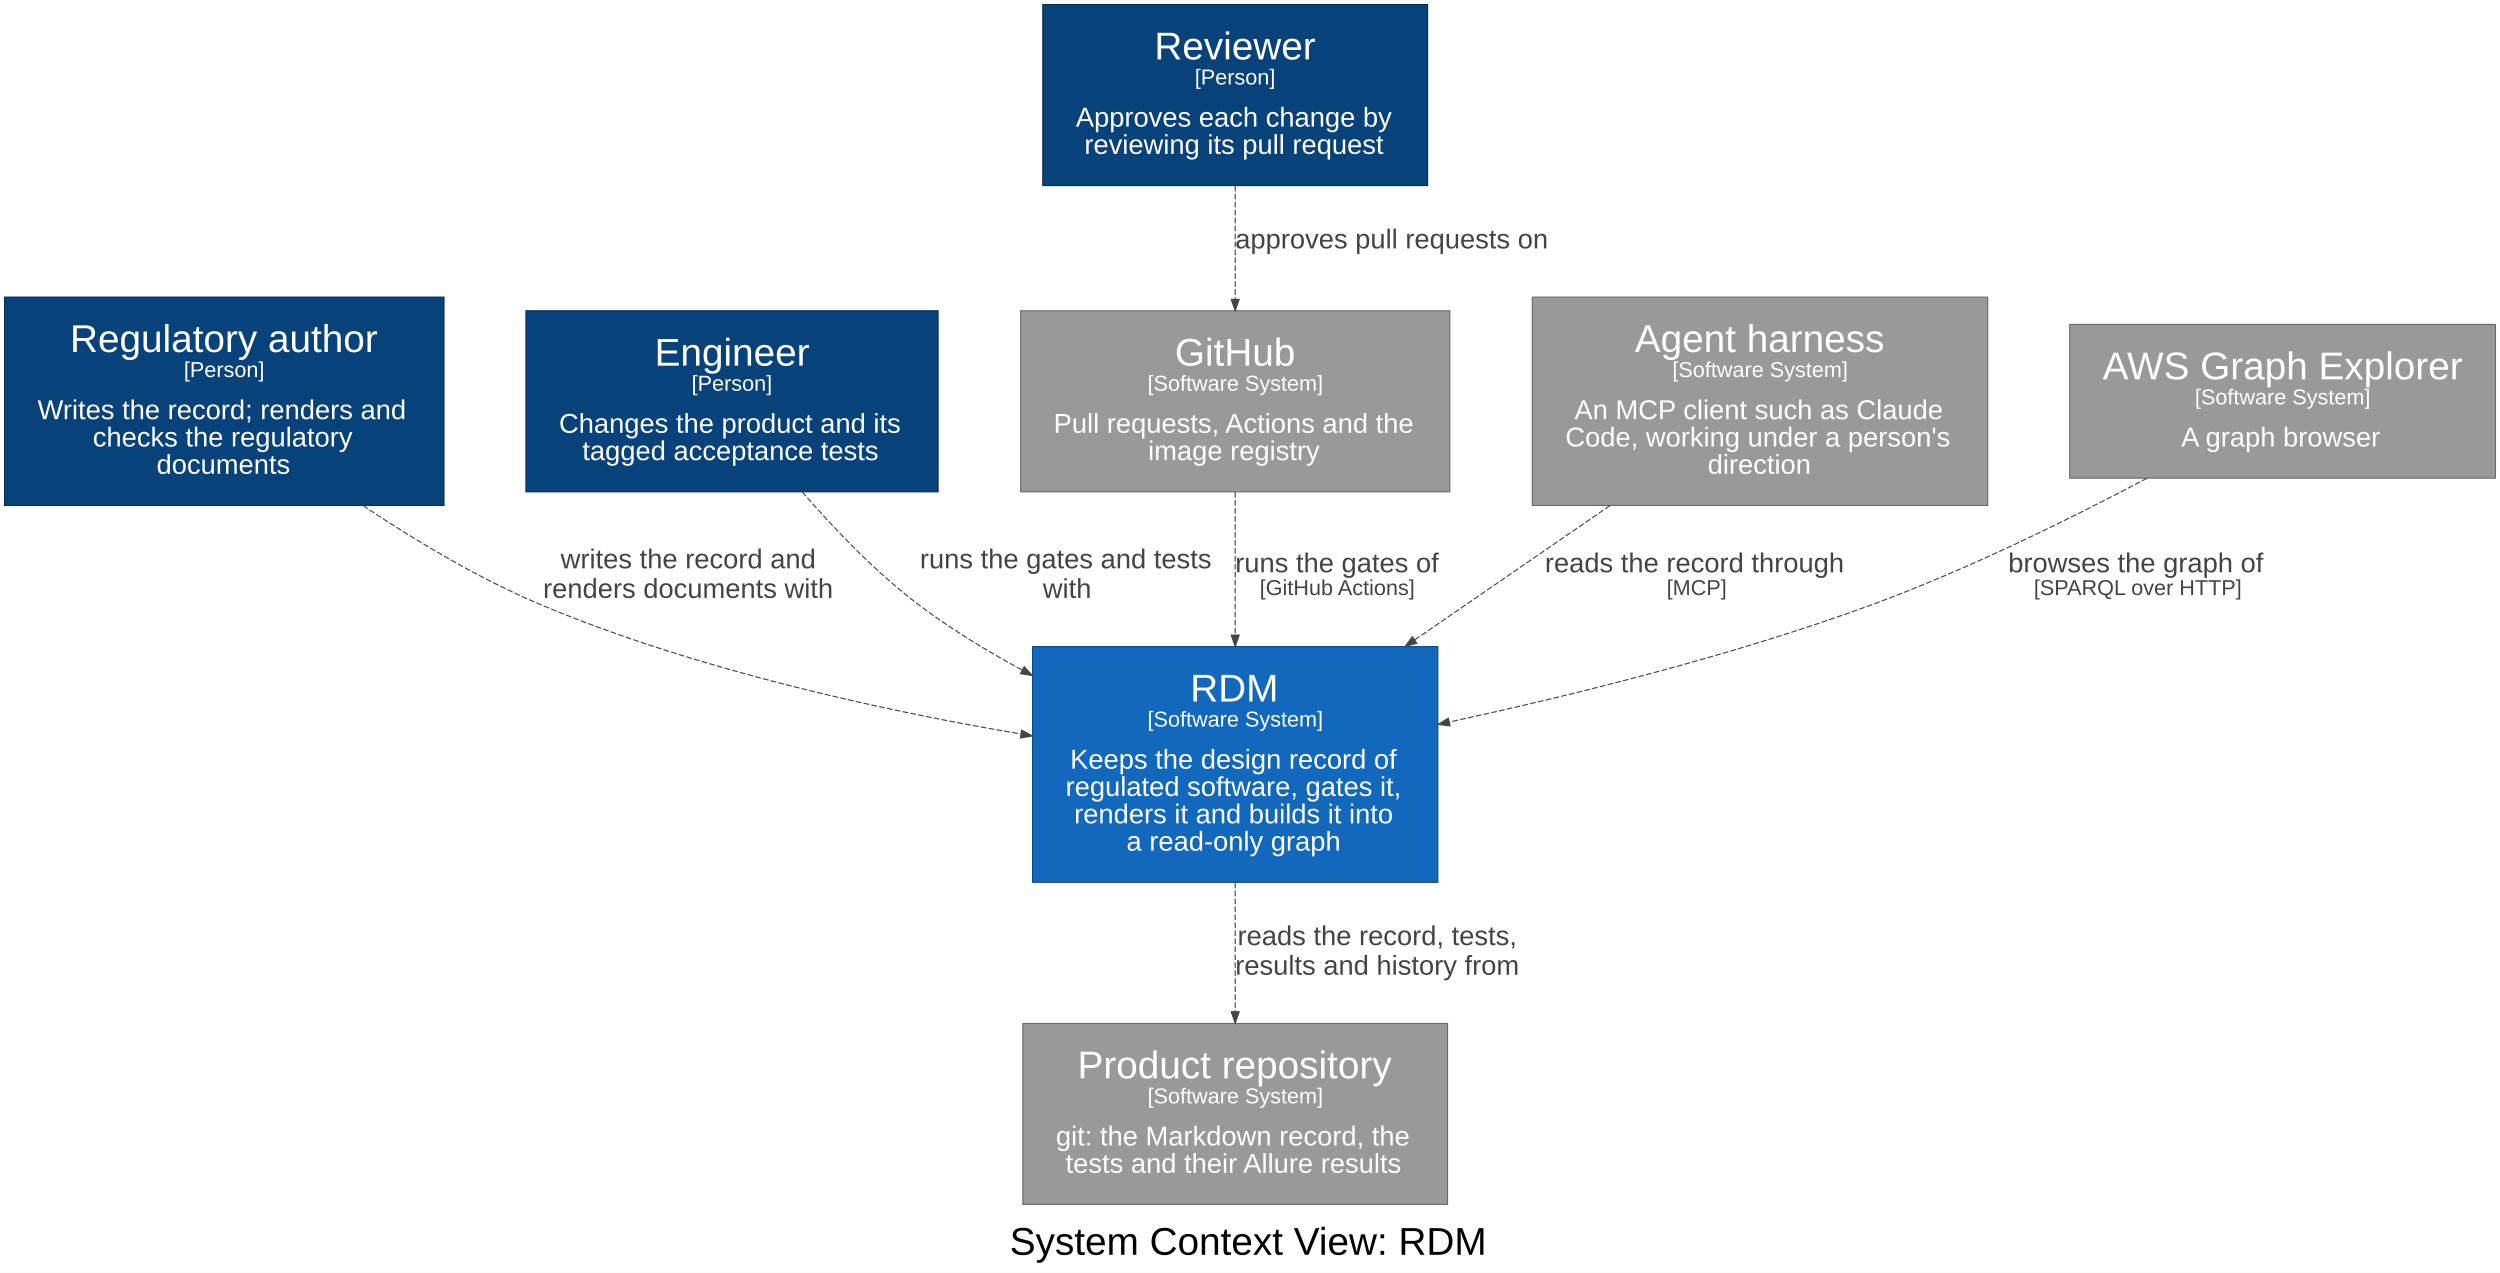
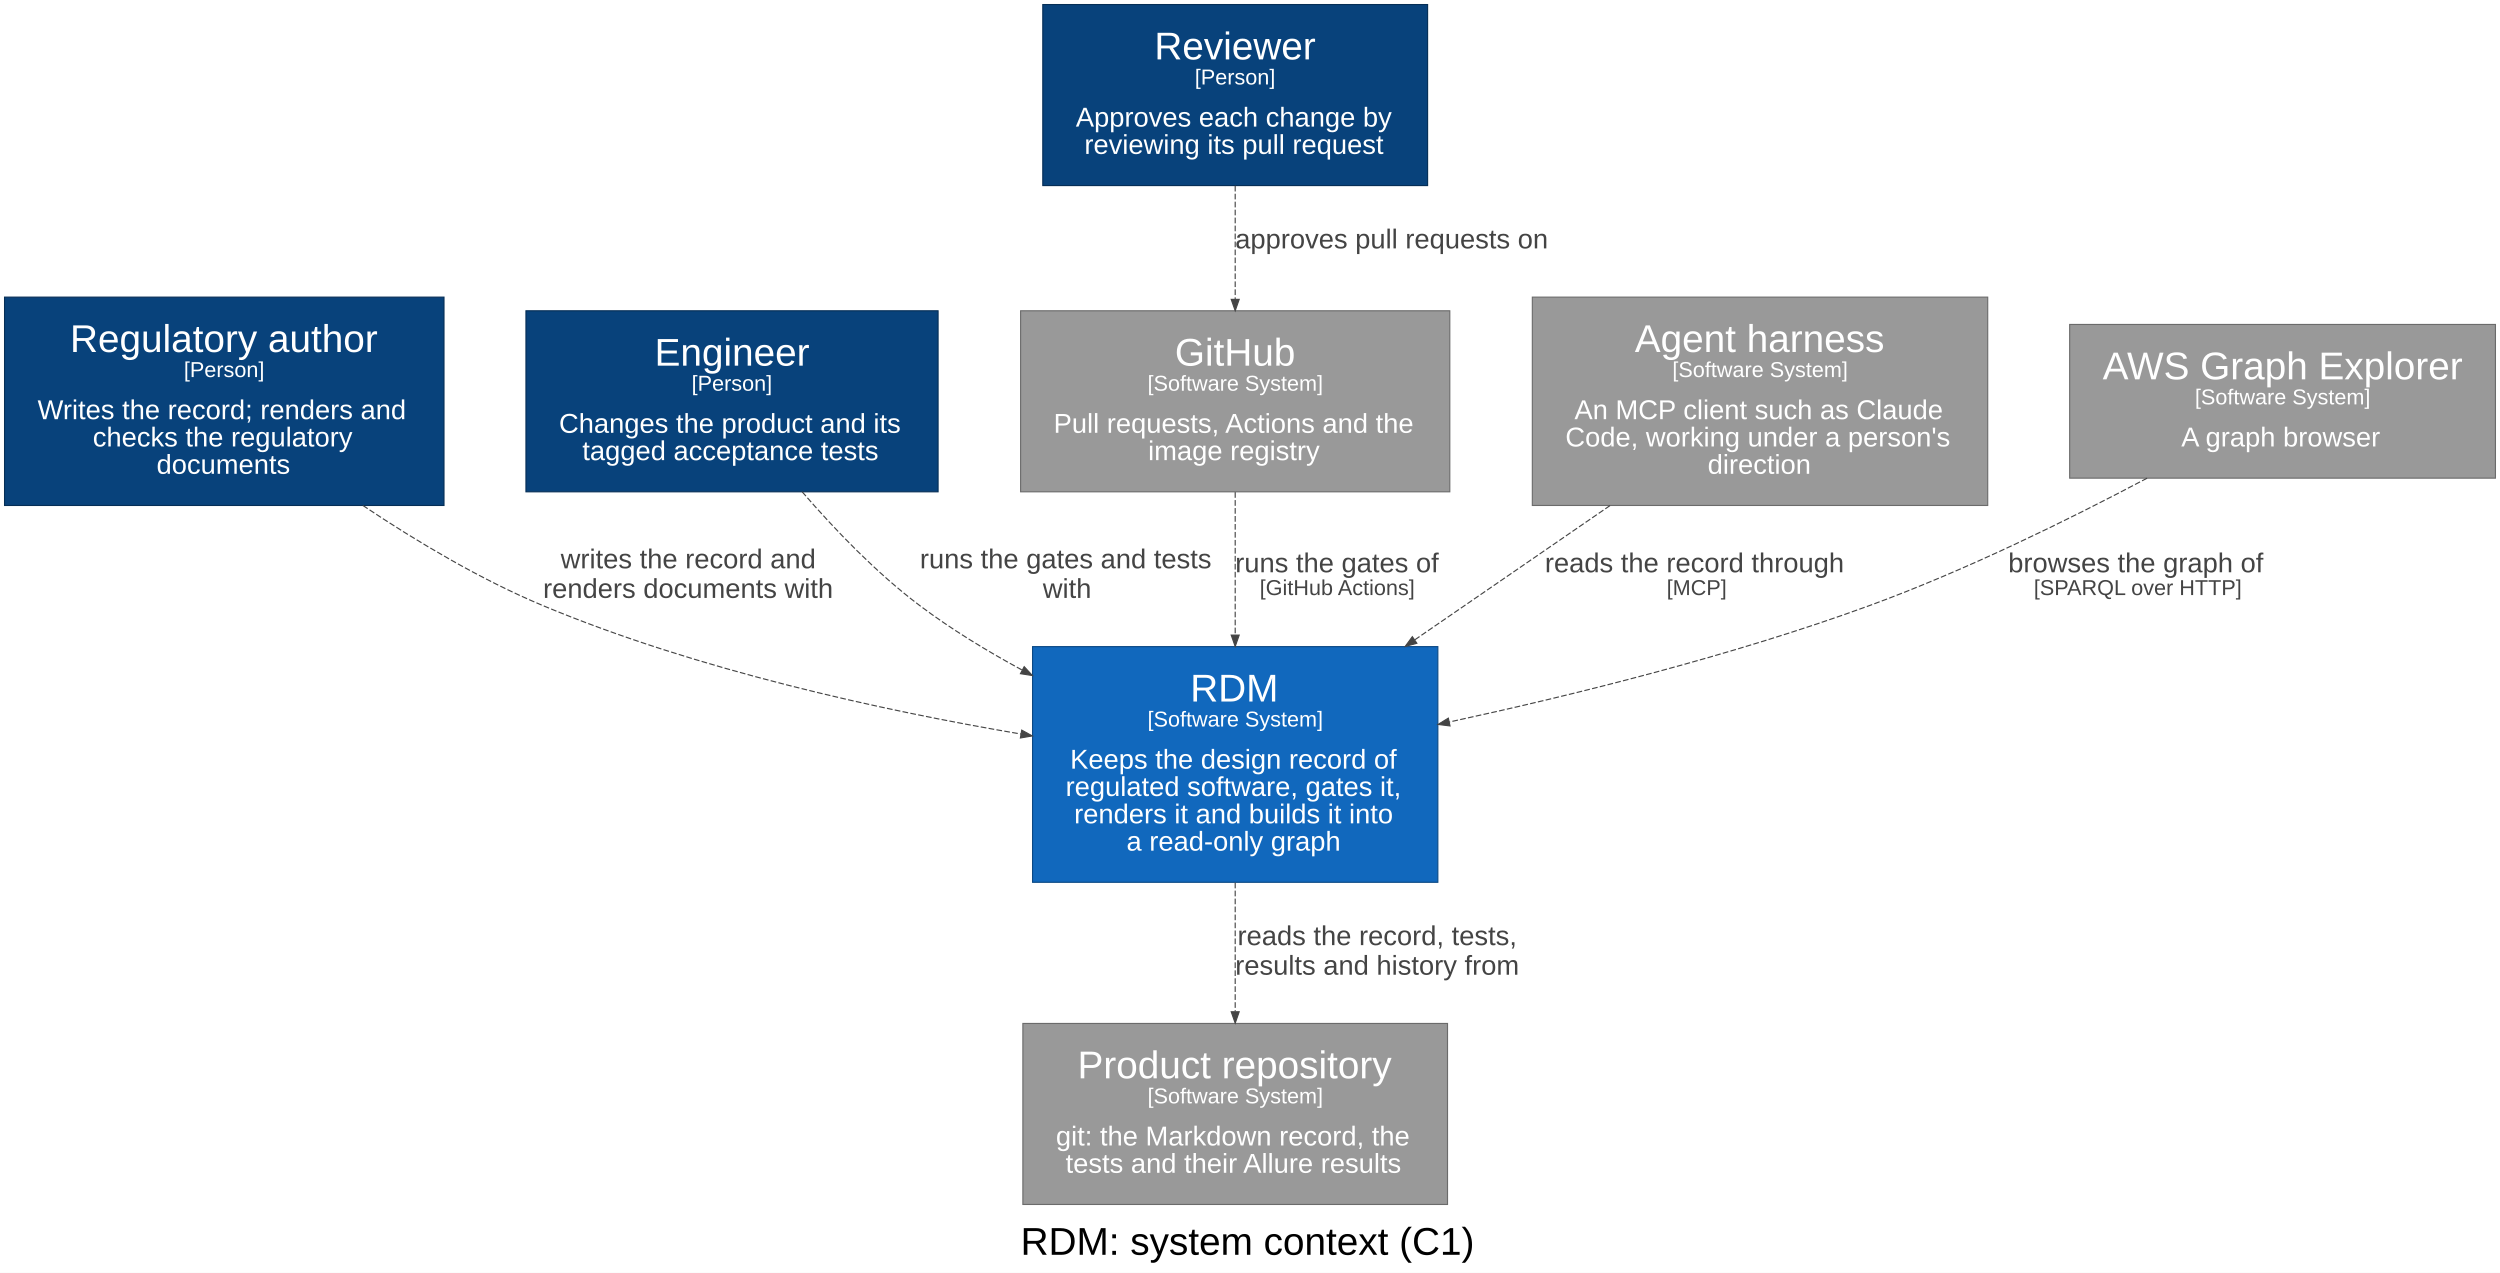
<svg xmlns="http://www.w3.org/2000/svg" width="2196pt" height="1118pt" viewBox="0.00 0.00 2196.00 1118.00">
  <g id="graph0" class="graph" transform="scale(1 1) rotate(0) translate(4 1114)">
    <polygon fill="white" stroke="transparent" points="-4,4 -4,-1114 2192,-1114 2192,4 -4,4" />
-     <text text-anchor="start" x="883" y="-11.8" font-family="Arial" font-size="34.00">System Context View: RDM</text>
+     <text text-anchor="start" x="892.5" y="-11.8" font-family="Arial" font-size="34.00">RDM: system context (C1)</text>
    <g id="1" class="node">
      <polygon fill="#08427b" stroke="#052e56" points="386,-853 0,-853 0,-670 386,-670 386,-853" />
      <text text-anchor="start" x="57.5" y="-804.8" font-family="Arial" font-size="34.00" fill="#ffffff">Regulatory author</text>
      <text text-anchor="start" x="157.5" y="-782.8" font-family="Arial" font-size="19.00" fill="#ffffff">[Person]</text>
      <text text-anchor="start" x="29" y="-745.8" font-family="Arial" font-size="24.00" fill="#ffffff">Writes the record; renders and</text>
      <text text-anchor="start" x="77.5" y="-721.8" font-family="Arial" font-size="24.00" fill="#ffffff">checks the regulatory</text>
      <text text-anchor="start" x="133.5" y="-697.8" font-family="Arial" font-size="24.00" fill="#ffffff">documents</text>
    </g>
    <g id="4" class="node">
      <polygon fill="#1168bd" stroke="#0b4884" points="1259,-546 903,-546 903,-339 1259,-339 1259,-546" />
      <text text-anchor="start" x="1041.5" y="-497.8" font-family="Arial" font-size="34.00" fill="#ffffff">RDM</text>
      <text text-anchor="start" x="1004" y="-475.8" font-family="Arial" font-size="19.00" fill="#ffffff">[Software System]</text>
      <text text-anchor="start" x="936" y="-438.8" font-family="Arial" font-size="24.00" fill="#ffffff">Keeps the design record of</text>
      <text text-anchor="start" x="932" y="-414.8" font-family="Arial" font-size="24.00" fill="#ffffff">regulated software, gates it,</text>
      <text text-anchor="start" x="939.5" y="-390.8" font-family="Arial" font-size="24.00" fill="#ffffff">renders it and builds it into</text>
      <text text-anchor="start" x="985.5" y="-366.8" font-family="Arial" font-size="24.00" fill="#ffffff">a read-only graph</text>
    </g>
    <g id="55" class="edge">
      <path fill="none" stroke="#444444" stroke-dasharray="5,2" d="M314.78,-669.96C362.18,-638.26 418.21,-604.89 473,-582 608.07,-525.57 770.07,-490.11 892.87,-469.22" />
      <polygon fill="#444444" stroke="#444444" points="893.48,-472.66 902.76,-467.55 892.32,-465.76 893.48,-472.66" />
      <text text-anchor="start" x="488.5" y="-614.8" font-family="Arial" font-size="24.00" fill="#444444">writes the record and</text>
      <text text-anchor="start" x="473" y="-588.8" font-family="Arial" font-size="24.00" fill="#444444">renders documents with</text>
    </g>
    <g id="2" class="node">
      <polygon fill="#08427b" stroke="#052e56" points="820,-841 458,-841 458,-682 820,-682 820,-841" />
      <text text-anchor="start" x="571" y="-792.8" font-family="Arial" font-size="34.00" fill="#ffffff">Engineer</text>
      <text text-anchor="start" x="603.5" y="-770.8" font-family="Arial" font-size="19.00" fill="#ffffff">[Person]</text>
      <text text-anchor="start" x="487" y="-733.8" font-family="Arial" font-size="24.00" fill="#ffffff">Changes the product and its</text>
      <text text-anchor="start" x="507.5" y="-709.8" font-family="Arial" font-size="24.00" fill="#ffffff">tagged acceptance tests</text>
    </g>
    <g id="56" class="edge">
      <path fill="none" stroke="#444444" stroke-dasharray="5,2" d="M700.63,-681.99C729.58,-648.44 766.04,-610.51 804,-582 831.49,-561.36 862.52,-542.38 893.62,-525.54" />
      <polygon fill="#444444" stroke="#444444" points="895.66,-528.41 902.83,-520.61 892.36,-522.24 895.66,-528.41" />
      <text text-anchor="start" x="804" y="-614.8" font-family="Arial" font-size="24.00" fill="#444444">runs the gates and tests</text>
      <text text-anchor="start" x="912" y="-588.8" font-family="Arial" font-size="24.00" fill="#444444">with</text>
    </g>
    <g id="3" class="node">
      <polygon fill="#08427b" stroke="#052e56" points="1250,-1110 912,-1110 912,-951 1250,-951 1250,-1110" />
      <text text-anchor="start" x="1010" y="-1061.8" font-family="Arial" font-size="34.00" fill="#ffffff">Reviewer</text>
      <text text-anchor="start" x="1045.5" y="-1039.8" font-family="Arial" font-size="19.00" fill="#ffffff">[Person]</text>
      <text text-anchor="start" x="941" y="-1002.8" font-family="Arial" font-size="24.00" fill="#ffffff">Approves each change by</text>
      <text text-anchor="start" x="948.5" y="-978.8" font-family="Arial" font-size="24.00" fill="#ffffff">reviewing its pull request</text>
    </g>
    <g id="52" class="node">
      <polygon fill="#999999" stroke="#6b6b6b" points="1269.5,-841 892.5,-841 892.5,-682 1269.5,-682 1269.5,-841" />
      <text text-anchor="start" x="1028" y="-792.8" font-family="Arial" font-size="34.00" fill="#ffffff">GitHub</text>
      <text text-anchor="start" x="1004" y="-770.8" font-family="Arial" font-size="19.00" fill="#ffffff">[Software System]</text>
      <text text-anchor="start" x="921.5" y="-733.8" font-family="Arial" font-size="24.00" fill="#ffffff">Pull requests, Actions and the</text>
      <text text-anchor="start" x="1004.5" y="-709.8" font-family="Arial" font-size="24.00" fill="#ffffff">image registry</text>
    </g>
    <g id="57" class="edge">
      <path fill="none" stroke="#444444" stroke-dasharray="5,2" d="M1081,-950.84C1081,-919.6 1081,-883.53 1081,-851.36" />
      <polygon fill="#444444" stroke="#444444" points="1084.5,-851.06 1081,-841.06 1077.5,-851.06 1084.5,-851.06" />
      <text text-anchor="start" x="1081" y="-895.8" font-family="Arial" font-size="24.00" fill="#444444">approves pull requests on</text>
    </g>
    <g id="51" class="node">
      <polygon fill="#999999" stroke="#6b6b6b" points="1267.5,-215 894.5,-215 894.5,-56 1267.5,-56 1267.5,-215" />
      <text text-anchor="start" x="942.5" y="-166.8" font-family="Arial" font-size="34.00" fill="#ffffff">Product repository</text>
      <text text-anchor="start" x="1004" y="-144.8" font-family="Arial" font-size="19.00" fill="#ffffff">[Software System]</text>
      <text text-anchor="start" x="923.5" y="-107.8" font-family="Arial" font-size="24.00" fill="#ffffff">git: the Markdown record, the</text>
      <text text-anchor="start" x="932" y="-83.8" font-family="Arial" font-size="24.00" fill="#ffffff">tests and their Allure results</text>
    </g>
    <g id="58" class="edge">
      <path fill="none" stroke="#444444" stroke-dasharray="5,2" d="M1081,-338.67C1081,-301.99 1081,-261.01 1081,-225.59" />
      <polygon fill="#444444" stroke="#444444" points="1084.5,-225.27 1081,-215.27 1077.5,-225.27 1084.5,-225.27" />
      <text text-anchor="start" x="1083" y="-283.8" font-family="Arial" font-size="24.00" fill="#444444">reads the record, tests,</text>
      <text text-anchor="start" x="1081" y="-257.8" font-family="Arial" font-size="24.00" fill="#444444">results and history from</text>
    </g>
    <g id="59" class="edge">
      <path fill="none" stroke="#444444" stroke-dasharray="5,2" d="M1081,-681.73C1081,-643.87 1081,-597.8 1081,-556.31" />
      <polygon fill="#444444" stroke="#444444" points="1084.5,-556.14 1081,-546.14 1077.5,-556.14 1084.5,-556.14" />
      <text text-anchor="start" x="1081" y="-611.3" font-family="Arial" font-size="24.00" fill="#444444">runs the gates of</text>
      <text text-anchor="start" x="1102.5" y="-591.3" font-family="Arial" font-size="19.00" fill="#444444">[GitHub Actions]</text>
    </g>
    <g id="53" class="node">
      <polygon fill="#999999" stroke="#6b6b6b" points="1742,-853 1342,-853 1342,-670 1742,-670 1742,-853" />
      <text text-anchor="start" x="1432" y="-804.8" font-family="Arial" font-size="34.00" fill="#ffffff">Agent harness</text>
      <text text-anchor="start" x="1465" y="-782.8" font-family="Arial" font-size="19.00" fill="#ffffff">[Software System]</text>
      <text text-anchor="start" x="1379" y="-745.8" font-family="Arial" font-size="24.00" fill="#ffffff">An MCP client such as Claude</text>
      <text text-anchor="start" x="1371" y="-721.8" font-family="Arial" font-size="24.00" fill="#ffffff">Code, working under a person's</text>
      <text text-anchor="start" x="1496" y="-697.8" font-family="Arial" font-size="24.00" fill="#ffffff">direction</text>
    </g>
    <g id="60" class="edge">
      <path fill="none" stroke="#444444" stroke-dasharray="5,2" d="M1410.2,-669.87C1356.8,-633.15 1294.68,-590.43 1238.88,-552.07" />
      <polygon fill="#444444" stroke="#444444" points="1240.56,-548.97 1230.34,-546.19 1236.6,-554.74 1240.56,-548.97" />
      <text text-anchor="start" x="1353" y="-611.3" font-family="Arial" font-size="24.00" fill="#444444">reads the record through</text>
      <text text-anchor="start" x="1460" y="-591.3" font-family="Arial" font-size="19.00" fill="#444444">[MCP]</text>
    </g>
    <g id="54" class="node">
      <polygon fill="#999999" stroke="#6b6b6b" points="2188,-829 1814,-829 1814,-694 2188,-694 2188,-829" />
      <text text-anchor="start" x="1843" y="-780.8" font-family="Arial" font-size="34.00" fill="#ffffff">AWS Graph Explorer</text>
      <text text-anchor="start" x="1924" y="-758.8" font-family="Arial" font-size="19.00" fill="#ffffff">[Software System]</text>
      <text text-anchor="start" x="1912" y="-721.8" font-family="Arial" font-size="24.00" fill="#ffffff">A graph browser</text>
    </g>
    <g id="61" class="edge">
      <path fill="none" stroke="#444444" stroke-dasharray="5,2" d="M1882.01,-693.96C1812.47,-657.13 1722.1,-612.73 1638,-582 1517.96,-538.13 1378.4,-503.46 1269,-479.77" />
      <polygon fill="#444444" stroke="#444444" points="1269.69,-476.34 1259.18,-477.66 1268.22,-483.19 1269.69,-476.34" />
      <text text-anchor="start" x="1760" y="-611.3" font-family="Arial" font-size="24.00" fill="#444444">browses the graph of</text>
      <text text-anchor="start" x="1782.5" y="-591.3" font-family="Arial" font-size="19.00" fill="#444444">[SPARQL over HTTP]</text>
    </g>
  </g>
</svg>
